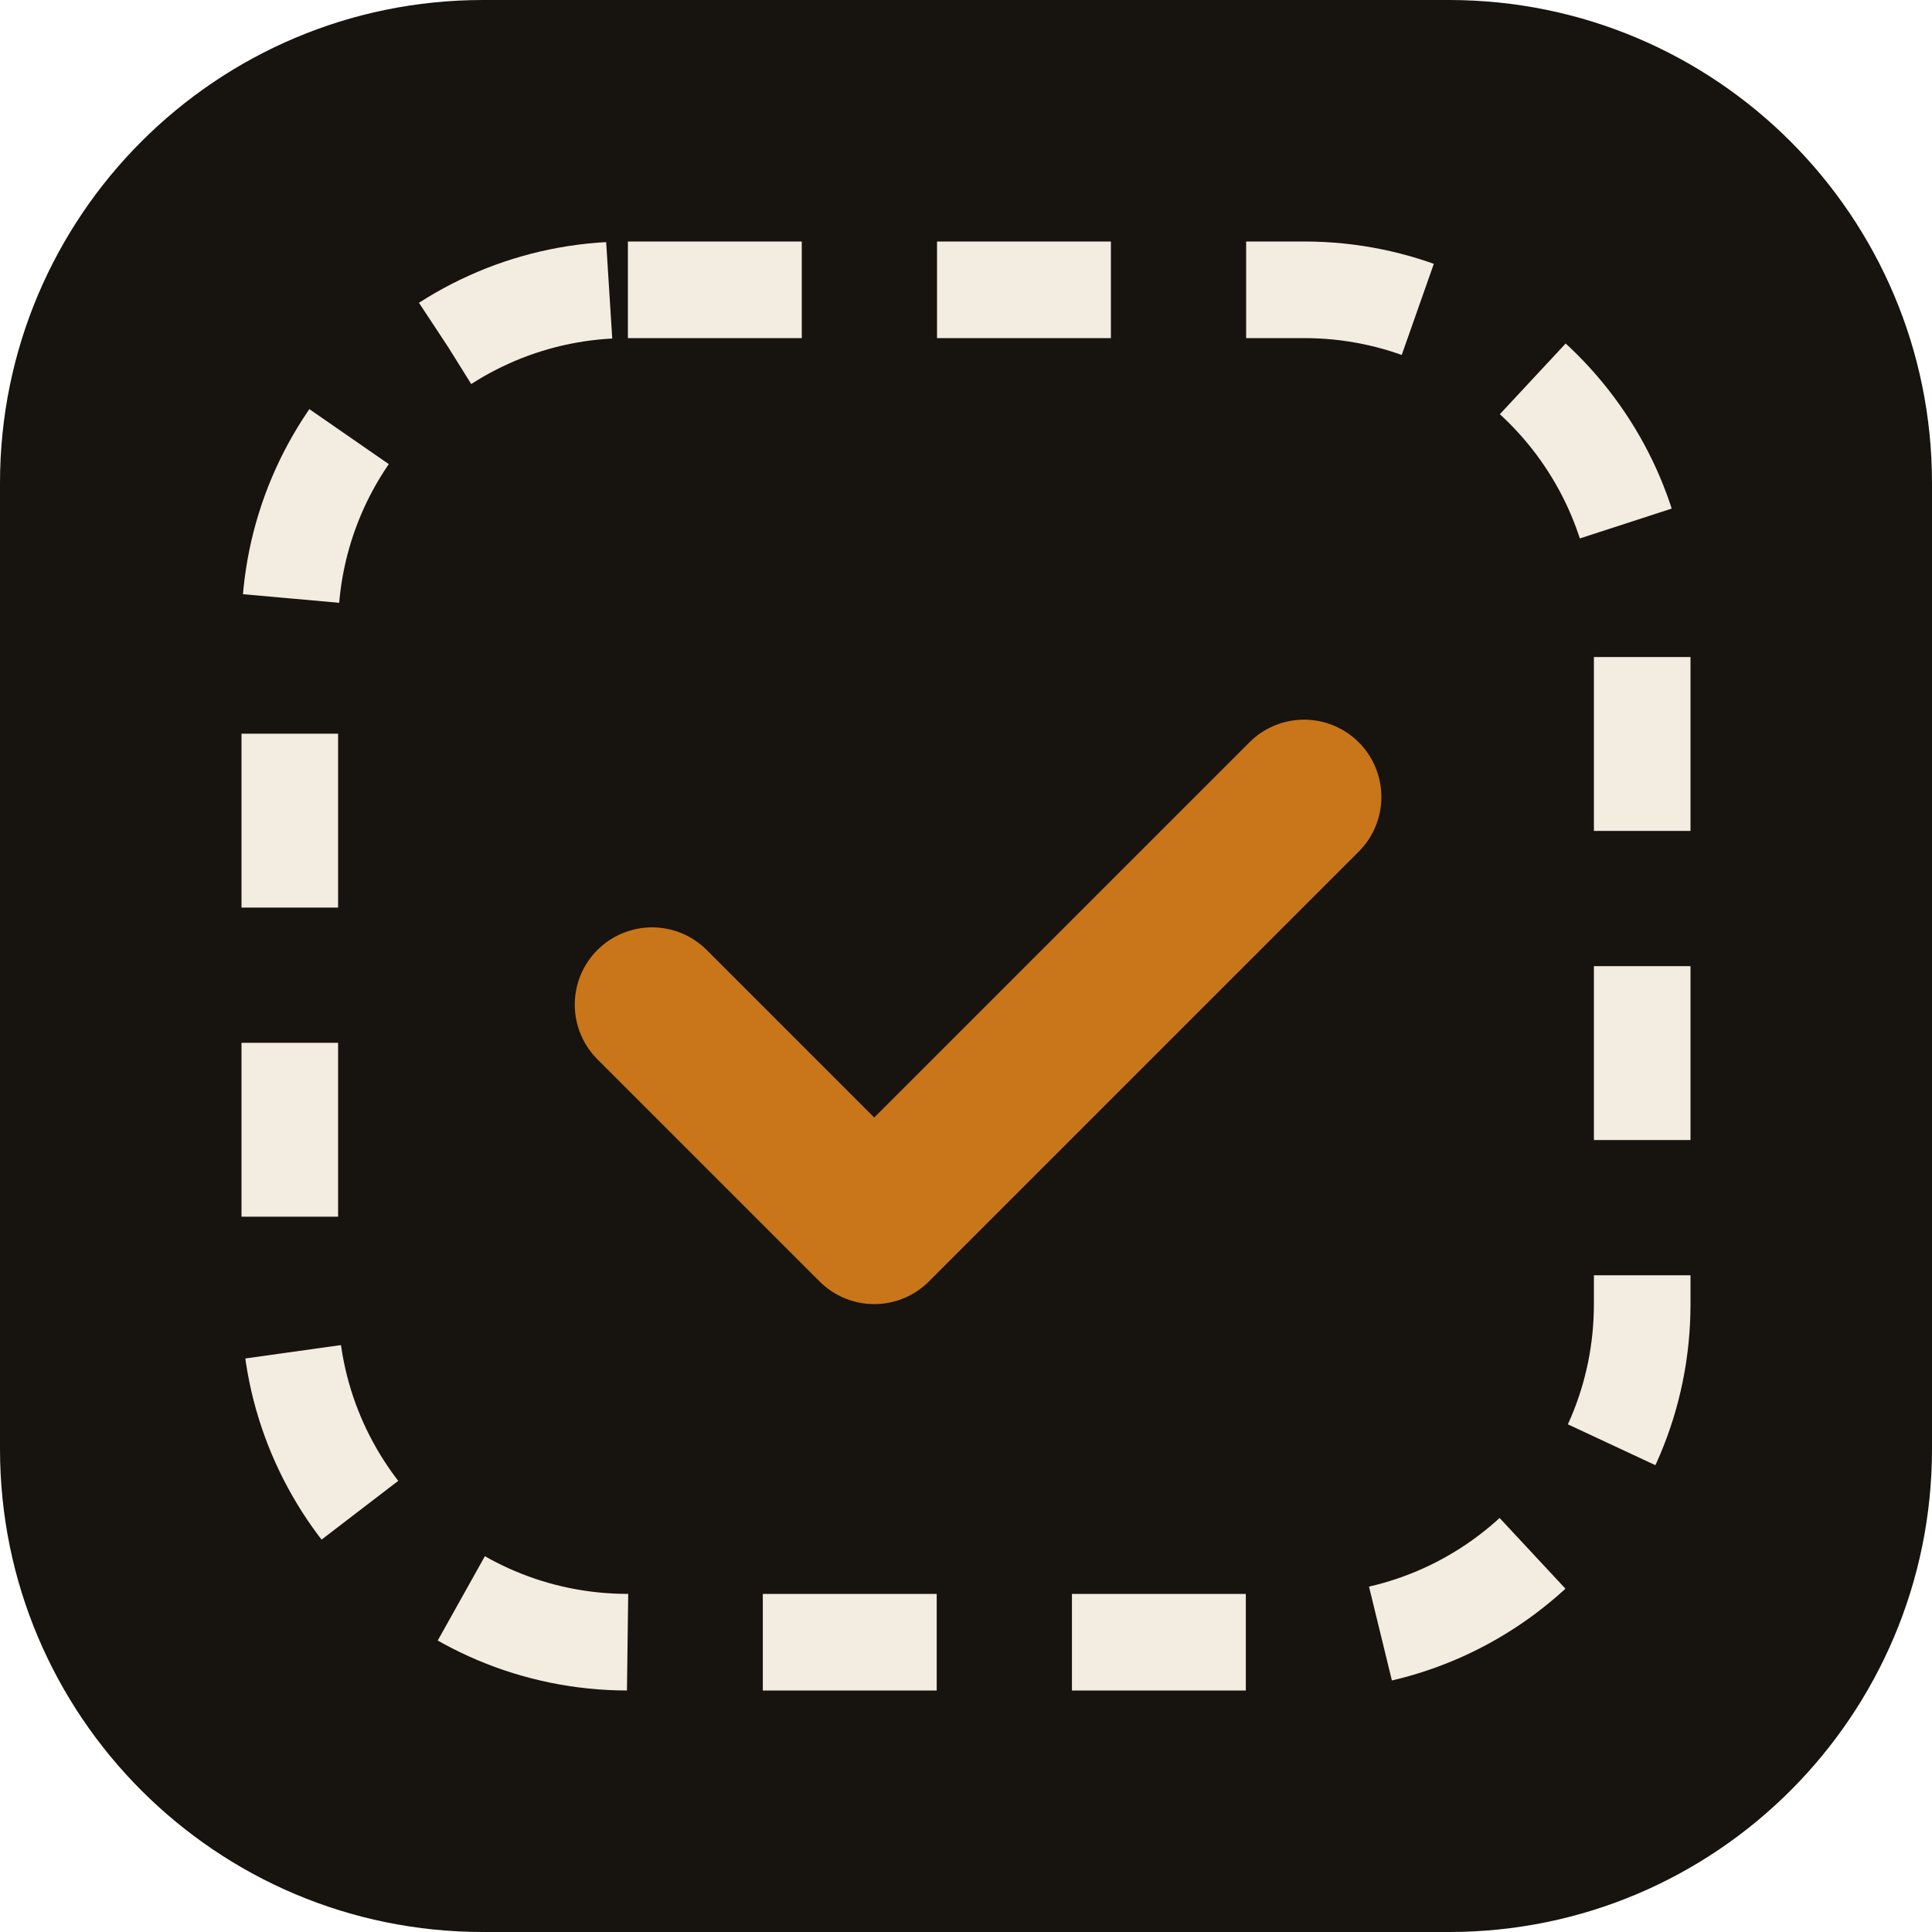
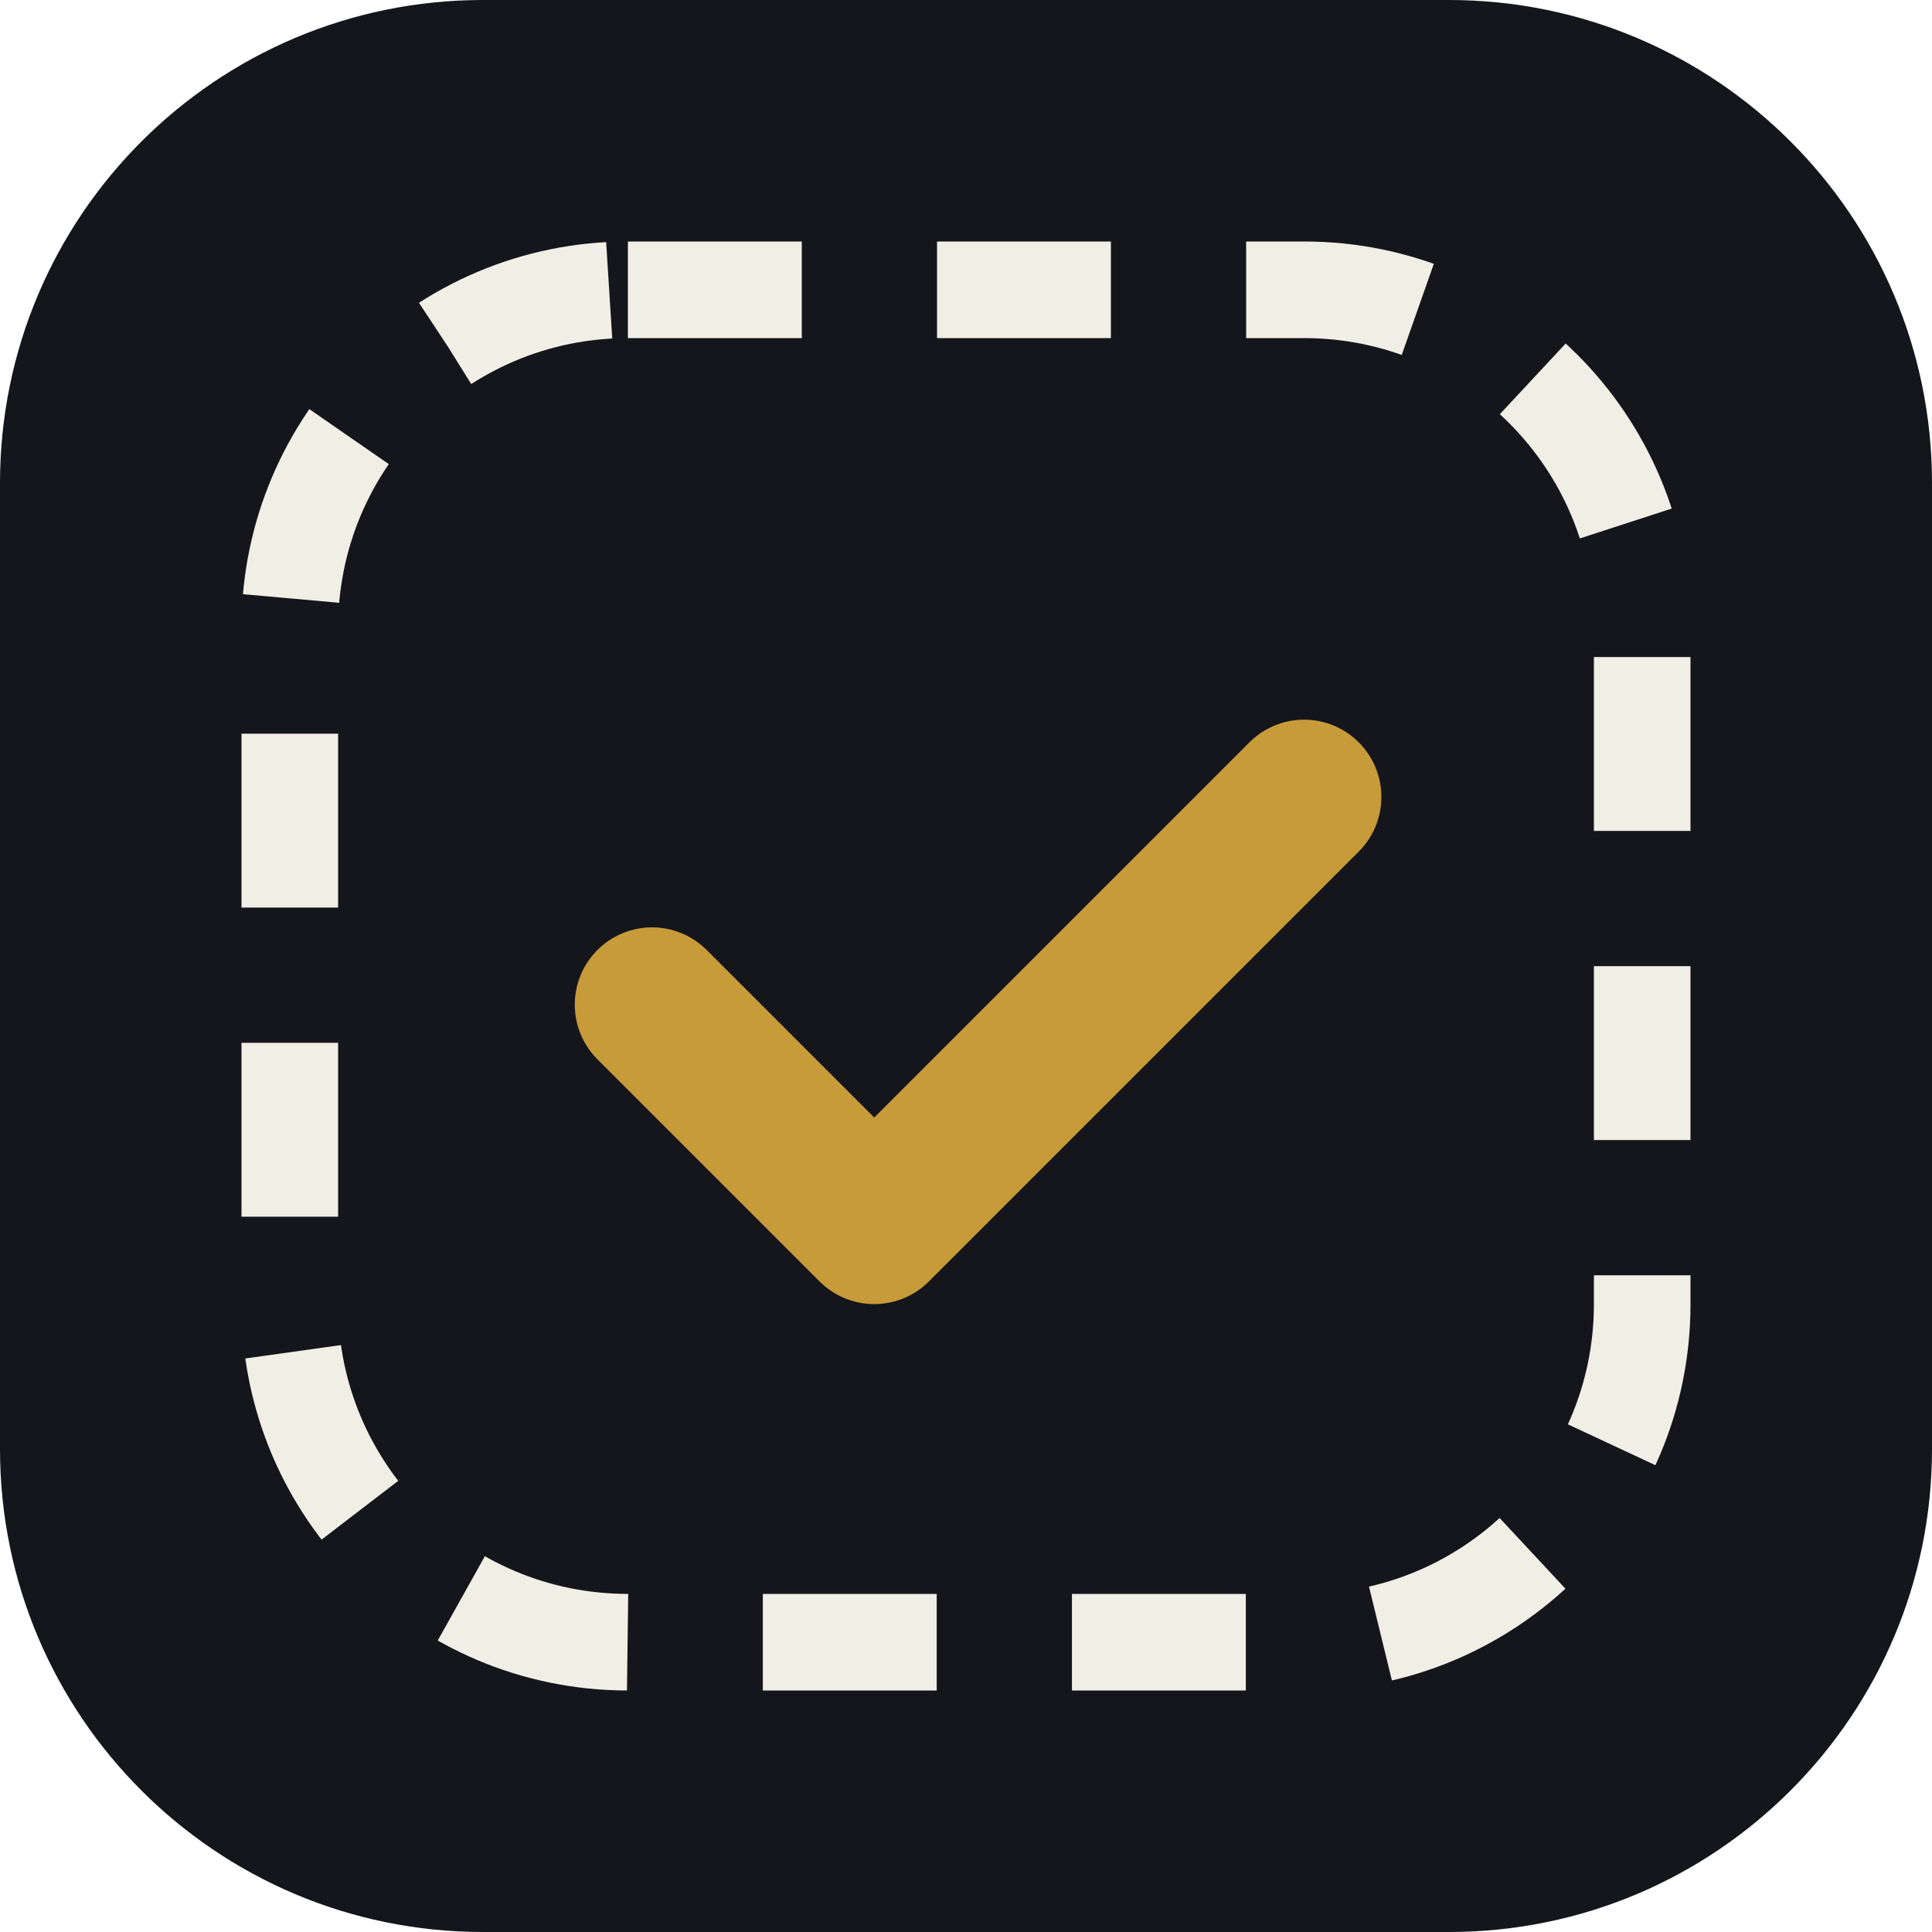
<svg xmlns="http://www.w3.org/2000/svg" viewBox="0 0 40 40">
-   <rect width="40" height="40" rx="10" fill="#17130f" />
-   <rect x="6" y="6" width="28" height="28" rx="7" fill="none" stroke="#f3ece1" stroke-width="2" stroke-dasharray="3.6 2.8" />
-   <path d="M13.5 20.8l4.6 4.6L27 16.5" fill="none" stroke="#c9761a" stroke-width="3.2" stroke-linecap="round" stroke-linejoin="round" />
+   <rect width="40" height="40" rx="10" fill="#14161C" />
+   <rect x="6" y="6" width="28" height="28" rx="7" fill="none" stroke="#F1EEE5" stroke-width="2" stroke-dasharray="3.6 2.8" />
+   <path d="M13.5 20.8l4.6 4.6L27 16.5" fill="none" stroke="#C79A3A" stroke-width="3.2" stroke-linecap="round" stroke-linejoin="round" />
</svg>
